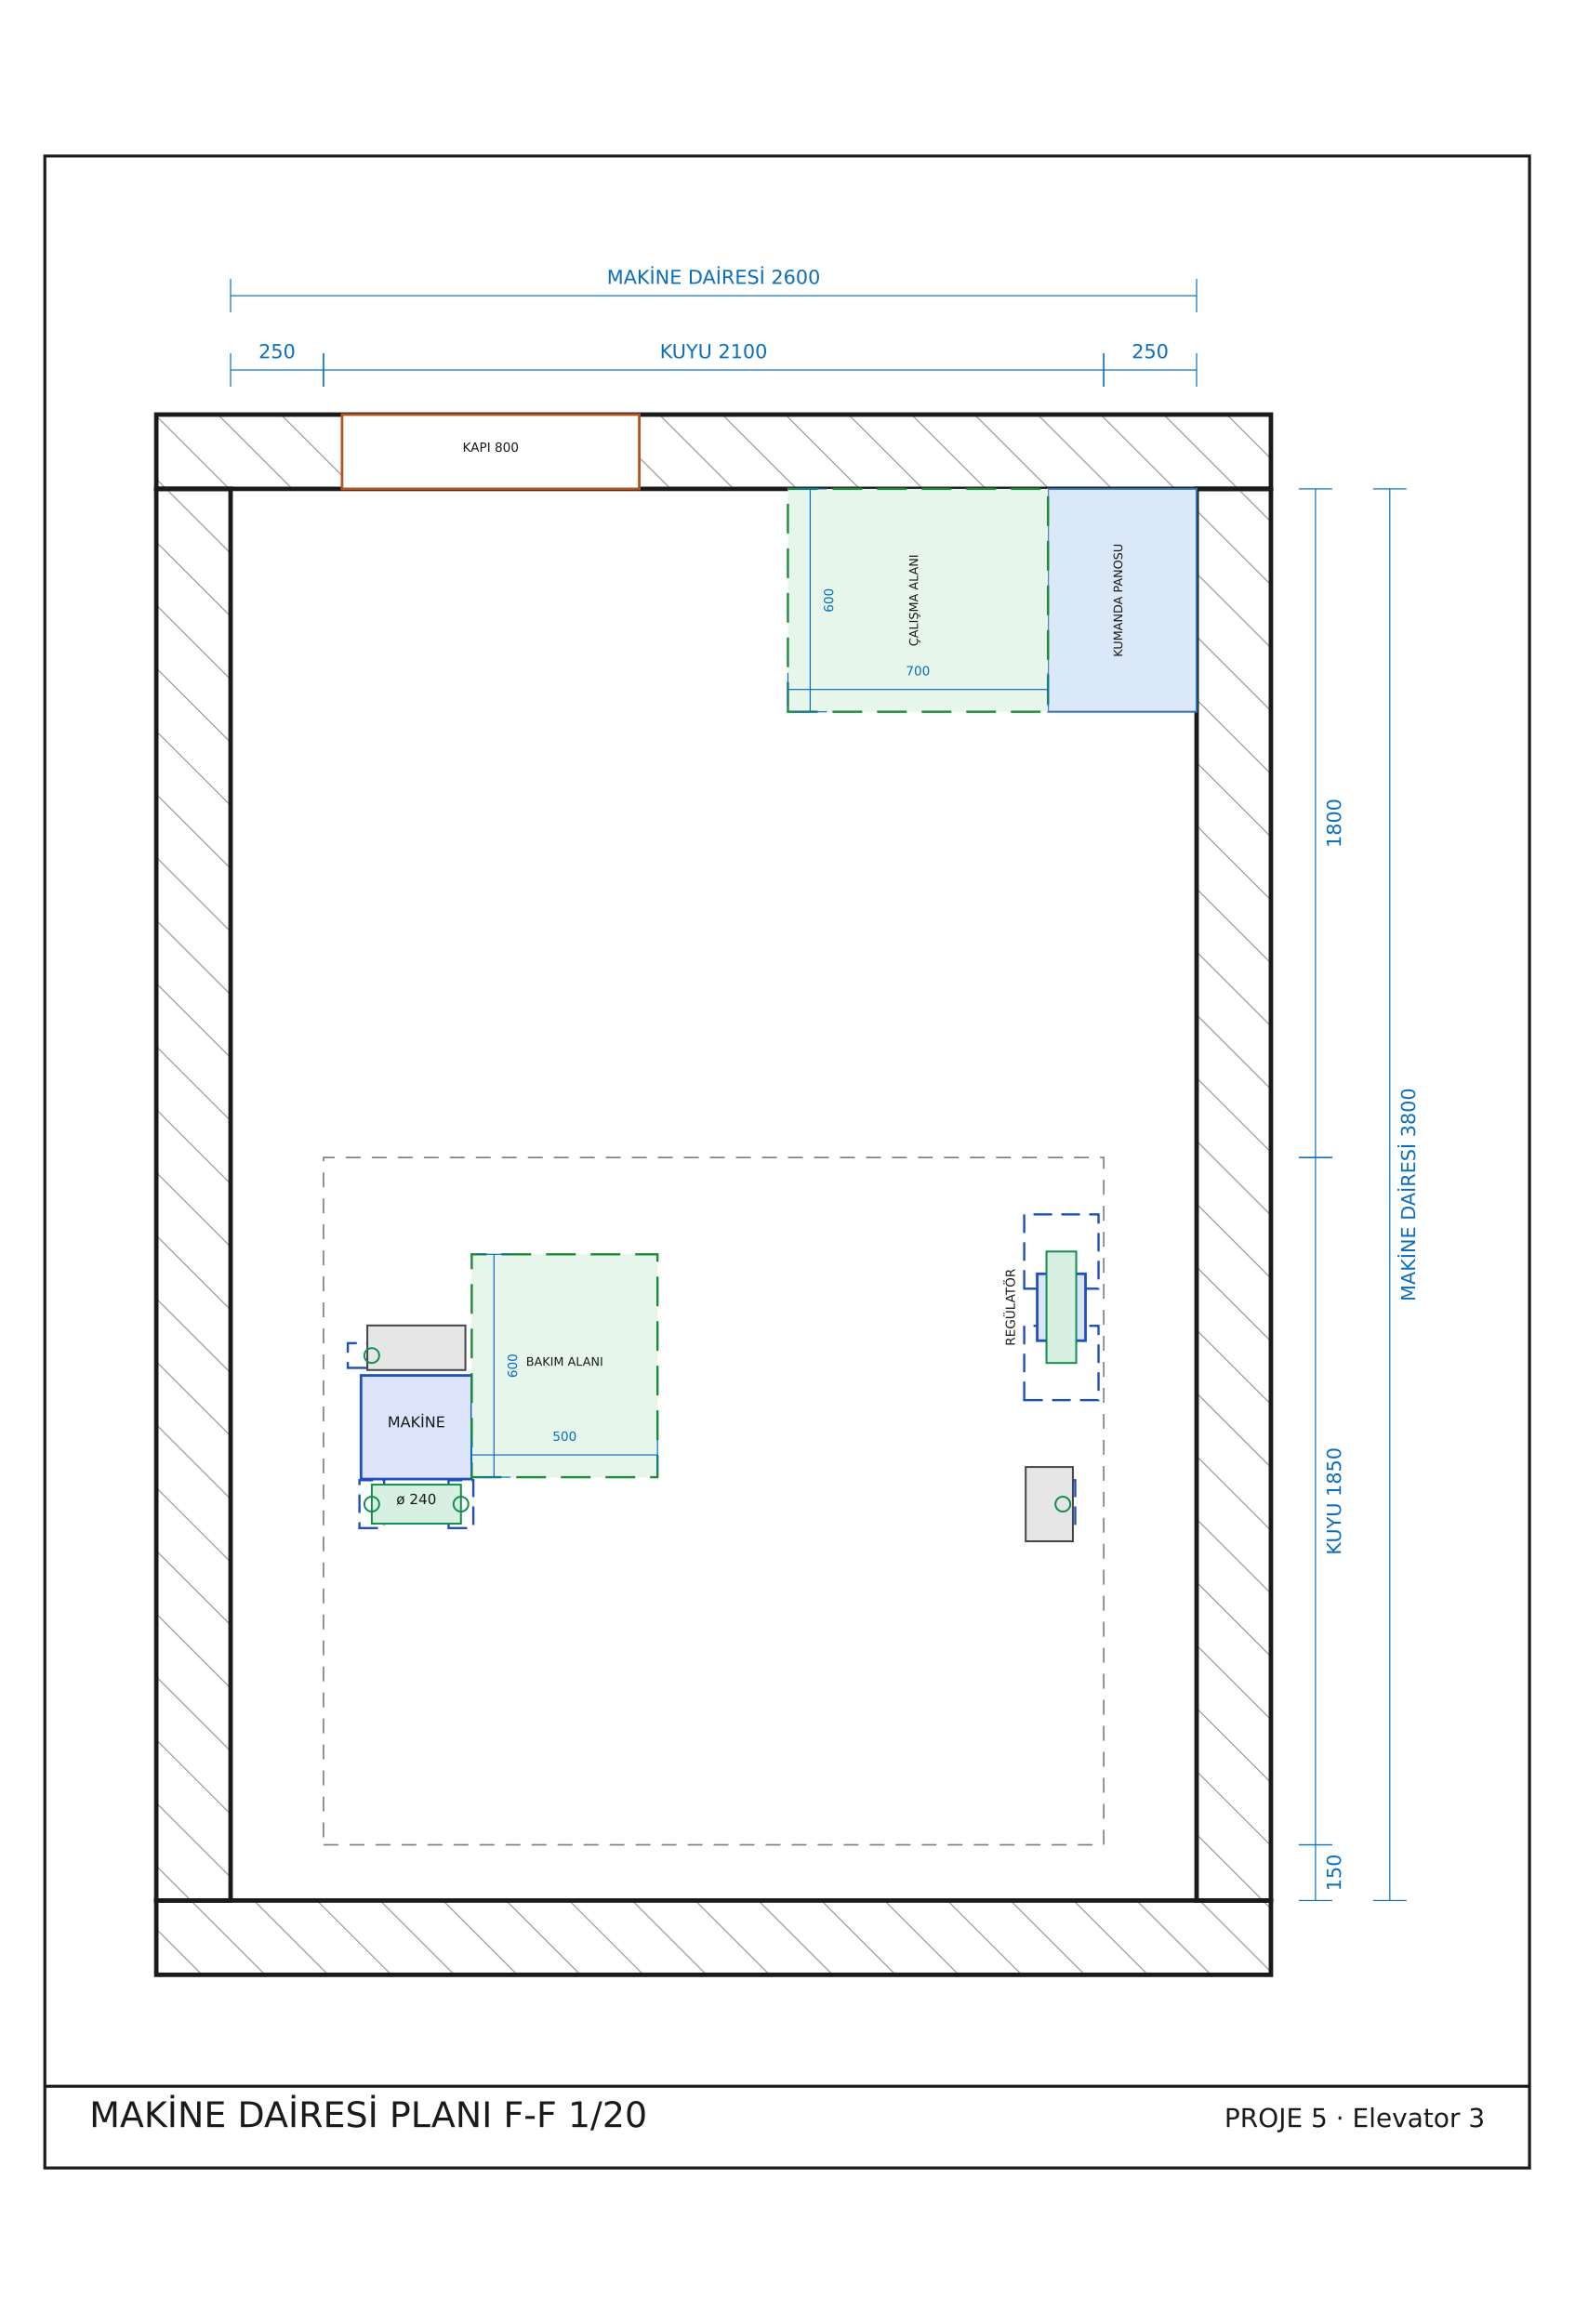
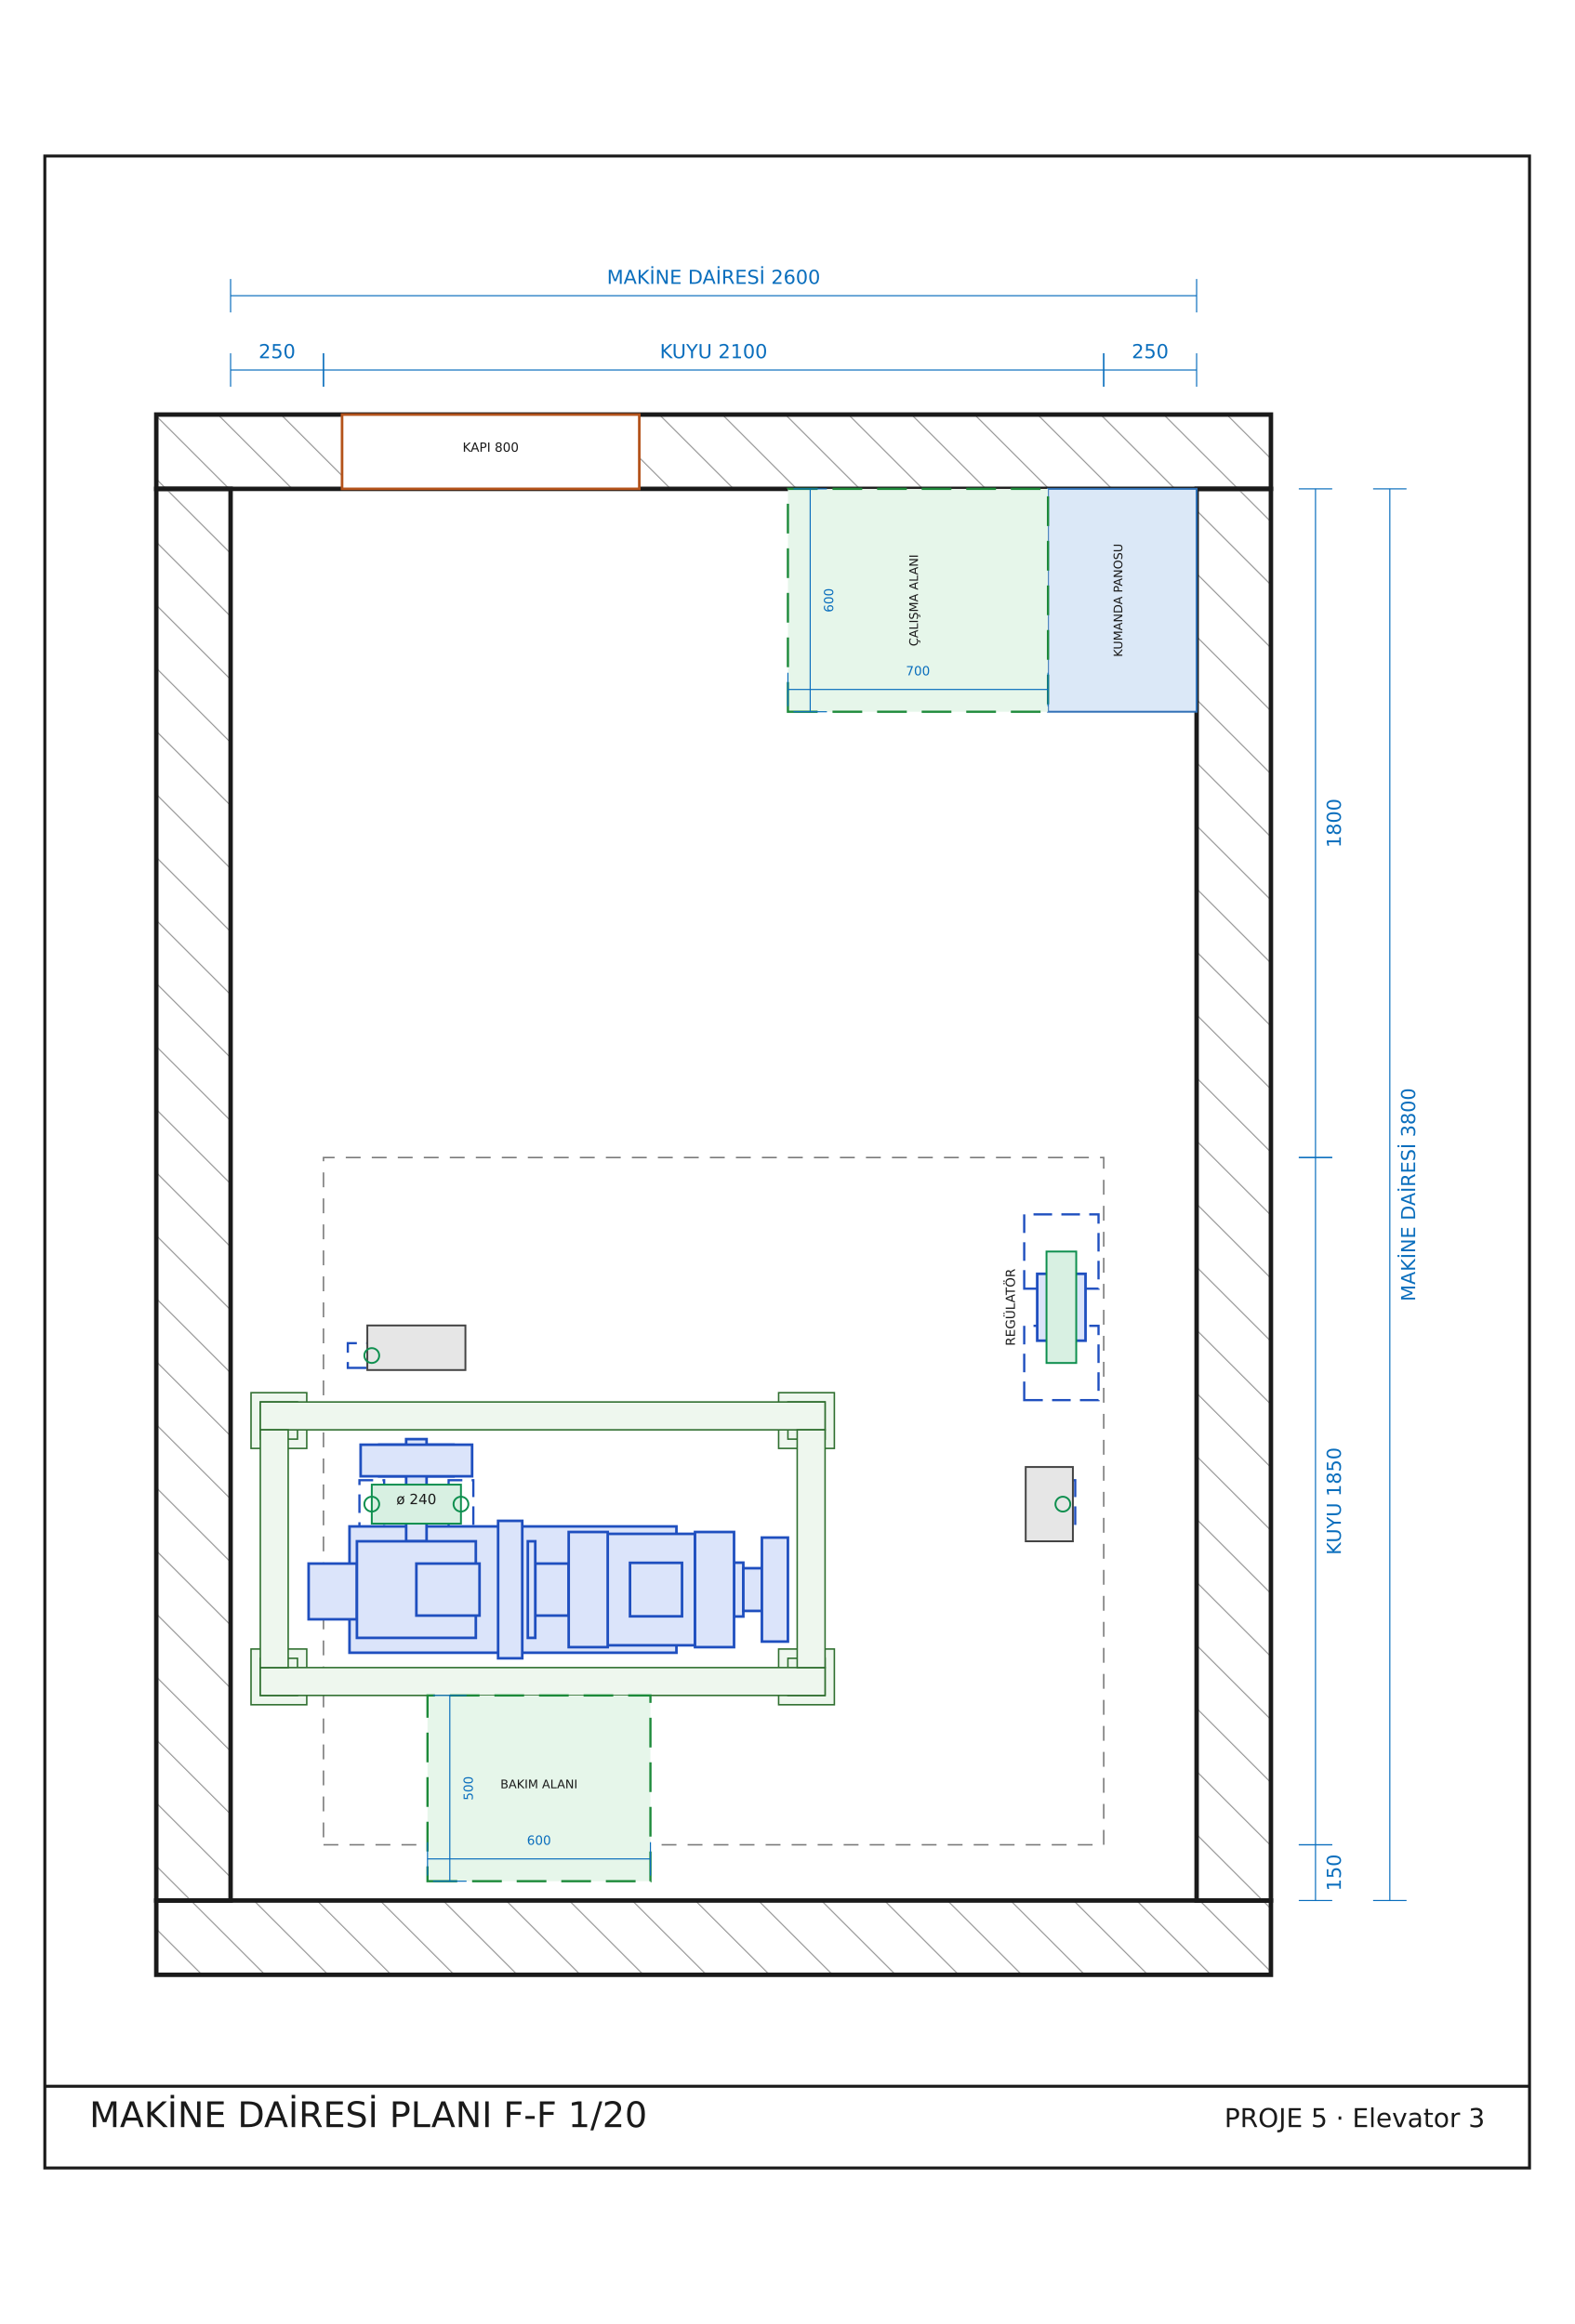
<svg xmlns="http://www.w3.org/2000/svg" viewBox="-870 -4966 4236 6256" width="212mm" height="313mm">
  <defs>
    <pattern id="tarama" width="120" height="120" patternUnits="userSpaceOnUse" patternTransform="rotate(45)">
      <line x1="0" y1="0" x2="0" y2="120" stroke="#9a9a9a" stroke-width="6" />
    </pattern>
    <pattern id="tugla" width="240" height="120" patternUnits="userSpaceOnUse">
      <rect width="240" height="120" fill="#fdf3ee" />
      <path d="M0 0 H240 M0 60 H240 M120 0 V60 M0 60 V120 M240 60 V120" stroke="#c08a6a" stroke-width="5" fill="none" />
    </pattern>
  </defs>
  <rect x="-100000" y="-100000" width="200000" height="200000" fill="#ffffff" />
  <g transform="scale(1,-1)">
    <rect x="-450.0" y="-350.0" width="3000.0" height="200.0" fill="url(#tarama)" stroke="none" />
    <rect x="-450.0" y="-350.0" width="3000.0" height="200.0" fill="none" stroke="#1a1a1a" stroke-width="12" />
    <rect x="-450.0" y="3650.0" width="3000.0" height="200.0" fill="url(#tarama)" stroke="none" />
    <rect x="-450.0" y="3650.0" width="3000.0" height="200.0" fill="none" stroke="#1a1a1a" stroke-width="12" />
    <rect x="-450.0" y="-150.0" width="200.0" height="3800.0" fill="url(#tarama)" stroke="none" />
    <rect x="-450.0" y="-150.0" width="200.0" height="3800.0" fill="none" stroke="#1a1a1a" stroke-width="12" />
    <rect x="2350.0" y="-150.0" width="200.0" height="3800.0" fill="url(#tarama)" stroke="none" />
    <rect x="2350.0" y="-150.0" width="200.0" height="3800.0" fill="none" stroke="#1a1a1a" stroke-width="12" />
    <rect x="-250.0" y="-150.0" width="2600.0" height="3800.0" fill="none" stroke="#1a1a1a" stroke-width="6" />
    <rect x="50.0" y="3650.0" width="800.0" height="200.0" fill="#ffffff" stroke="#b4531b" stroke-width="7" />
    <g transform="translate(450.0,3750.0) scale(1,-1) rotate(-0.0)">
      <text x="0" y="0" font-family="DejaVu Sans, Arial" font-size="34" fill="#1a1a1a" text-anchor="middle">KAPI 800</text>
    </g>
    <rect x="0.0" y="0.0" width="2100.0" height="1850.0" fill="none" stroke="#7a7a7a" stroke-width="4" stroke-dasharray="40 30" />
    <rect x="336.8" y="852.5" width="66.5" height="128.9" fill="none" stroke="#1f4fbf" stroke-width="6" stroke-dasharray="50 25" />
    <rect x="96.8" y="852.5" width="66.5" height="128.9" fill="none" stroke="#1f4fbf" stroke-width="6" stroke-dasharray="50 25" />
    <rect x="65.5" y="1283.8" width="128.9" height="66.5" fill="none" stroke="#1f4fbf" stroke-width="6" stroke-dasharray="50 25" />
    <rect x="1956.8" y="852.5" width="66.5" height="128.9" fill="none" stroke="#1f4fbf" stroke-width="6" stroke-dasharray="50 25" />
    <rect x="1886.0" y="1197.0" width="200.0" height="200.0" fill="none" stroke="#1f4fbf" stroke-width="6" stroke-dasharray="50 25" />
    <rect x="1886.0" y="1497.0" width="200.0" height="200.0" fill="none" stroke="#1f4fbf" stroke-width="6" stroke-dasharray="50 25" />
-     <rect x="101.0" y="984.5" width="298.0" height="279.0" fill="#dbe4fa" stroke="#1f4fbf" stroke-width="7" />
+     <rect x="-195.0" y="377.0" width="150.0" height="150.0" fill="#eef7ee" stroke="#2f6f2f" stroke-width="4" />
+     <rect x="-195.0" y="1067.0" width="150.0" height="150.0" fill="#eef7ee" stroke="#2f6f2f" stroke-width="4" />
+     <rect x="1225.0" y="377.0" width="150.0" height="150.0" fill="#eef7ee" stroke="#2f6f2f" stroke-width="4" />
+     <rect x="1225.0" y="1067.0" width="150.0" height="150.0" fill="#eef7ee" stroke="#2f6f2f" stroke-width="4" />
+     <rect x="-170.0" y="402.0" width="100.0" height="100.0" fill="#eef7ee" stroke="#2f6f2f" stroke-width="4" />
+     <rect x="-170.0" y="1092.0" width="100.0" height="100.0" fill="#eef7ee" stroke="#2f6f2f" stroke-width="4" />
+     <rect x="1250.0" y="402.0" width="100.0" height="100.0" fill="#eef7ee" stroke="#2f6f2f" stroke-width="4" />
+     <rect x="1250.0" y="1092.0" width="100.0" height="100.0" fill="#eef7ee" stroke="#2f6f2f" stroke-width="4" />
+     <rect x="-170.0" y="402.0" width="1520.0" height="75.0" fill="#eef7ee" stroke="#2f6f2f" stroke-width="4" />
+     <rect x="-170.0" y="1117.0" width="1520.0" height="75.0" fill="#eef7ee" stroke="#2f6f2f" stroke-width="4" />
+     <rect x="-170.0" y="477.0" width="75.0" height="640.0" fill="#eef7ee" stroke="#2f6f2f" stroke-width="4" />
+     <rect x="1275.0" y="477.0" width="75.0" height="640.0" fill="#eef7ee" stroke="#2f6f2f" stroke-width="4" />
+     <rect x="70.0" y="517.0" width="880.0" height="340.0" fill="#dbe4fa" stroke="#1f4fbf" stroke-width="7" />
+     <rect x="150.0" y="992.0" width="200.0" height="85.0" fill="#dbe4fa" stroke="#1f4fbf" stroke-width="7" />
+     <rect x="222.5" y="817.0" width="55.0" height="275.0" fill="#dbe4fa" stroke="#1f4fbf" stroke-width="7" />
    <rect x="130.0" y="864.5" width="240.0" height="105.0" fill="#d8f0e2" stroke="#0f8f4f" stroke-width="5" />
-     <g transform="translate(250.0,1124.0) scale(1,-1) rotate(-0.0)">
-       <text x="0" y="0" font-family="DejaVu Sans, Arial" font-size="40" fill="#1a1a1a" text-anchor="middle">MAKİNE</text>
-     </g>
+     <rect x="100.0" y="992.0" width="300.0" height="85.0" fill="#dbe4fa" stroke="#1f4fbf" stroke-width="7" />
+     <rect x="1105.0" y="614.5" width="25.0" height="145.0" fill="#dbe4fa" stroke="#1f4fbf" stroke-width="7" />
+     <rect x="1130.0" y="629.5" width="50.0" height="115.0" fill="#dbe4fa" stroke="#1f4fbf" stroke-width="7" />
+     <rect x="570.0" y="617.0" width="90.0" height="140.0" fill="#dbe4fa" stroke="#1f4fbf" stroke-width="7" />
+     <rect x="-40.0" y="607.0" width="130.0" height="150.0" fill="#dbe4fa" stroke="#1f4fbf" stroke-width="7" />
+     <rect x="90.0" y="557.0" width="320.0" height="260.0" fill="#dbe4fa" stroke="#1f4fbf" stroke-width="7" />
+     <rect x="550.0" y="557.0" width="20.0" height="260.0" fill="#dbe4fa" stroke="#1f4fbf" stroke-width="7" />
+     <rect x="1180.0" y="547.0" width="70.0" height="280.0" fill="#dbe4fa" stroke="#1f4fbf" stroke-width="7" />
+     <rect x="765.0" y="537.0" width="235.0" height="300.0" fill="#dbe4fa" stroke="#1f4fbf" stroke-width="7" />
+     <rect x="1000.0" y="532.0" width="105.0" height="310.0" fill="#dbe4fa" stroke="#1f4fbf" stroke-width="7" />
+     <rect x="825.0" y="615.0" width="140.0" height="144.0" fill="#dbe4fa" stroke="#1f4fbf" stroke-width="7" />
+     <rect x="470.0" y="502.0" width="65.0" height="370.0" fill="#dbe4fa" stroke="#1f4fbf" stroke-width="7" />
+     <rect x="660.0" y="532.0" width="105.0" height="310.0" fill="#dbe4fa" stroke="#1f4fbf" stroke-width="7" />
+     <rect x="250.0" y="617.0" width="170.0" height="140.0" fill="#dbe4fa" stroke="#1f4fbf" stroke-width="7" />
    <g transform="translate(250.0,917.0) scale(1,-1) rotate(-0.0)">
      <text x="0" y="0" font-family="DejaVu Sans, Arial" font-size="38" fill="#1a1a1a" text-anchor="middle">ø 240</text>
    </g>
    <rect x="118.0" y="1278.0" width="264.0" height="120.0" fill="#e6e6e6" stroke="#444444" stroke-width="5" />
    <rect x="1890.0" y="817.0" width="127.0" height="200.0" fill="#e6e6e6" stroke="#444444" stroke-width="5" />
    <rect x="1921.0" y="1357.0" width="130.0" height="180.0" fill="#dbe4fa" stroke="#1f4fbf" stroke-width="7" />
    <rect x="1946.0" y="1297.0" width="80.0" height="300.0" fill="#d8f0e2" stroke="#0f8f4f" stroke-width="5" />
    <g transform="translate(1861.0,1447.0) scale(1,-1) rotate(-90.0)">
      <text x="0" y="0" font-family="DejaVu Sans, Arial" font-size="34" fill="#1a1a1a" text-anchor="middle">REGÜLATÖR</text>
    </g>
    <circle cx="370.0" cy="917.0" r="20.0" fill="none" stroke="#0f8f4f" stroke-width="5" />
    <circle cx="1990.0" cy="917.0" r="20.0" fill="none" stroke="#0f8f4f" stroke-width="5" />
    <circle cx="130.0" cy="917.0" r="20.0" fill="none" stroke="#0f8f4f" stroke-width="5" />
    <circle cx="130.0" cy="1317.0" r="20.0" fill="none" stroke="#0f8f4f" stroke-width="5" />
    <rect x="1950.0" y="3050.0" width="400.0" height="600.0" fill="#dbe8f7" stroke="#2f6fb5" stroke-width="5" />
    <rect x="1250.0" y="3050.0" width="700.0" height="600.0" fill="#e6f6ea" stroke="#1d8a3a" stroke-width="6" stroke-dasharray="80 40" />
    <g transform="translate(2150.0,3350.0) scale(1,-1) rotate(-90.0)">
      <text x="0" y="0" font-family="DejaVu Sans, Arial" font-size="32" fill="#1a1a1a" text-anchor="middle">KUMANDA PANOSU</text>
    </g>
    <g transform="translate(1600.0,3350.0) scale(1,-1) rotate(-90.0)">
      <text x="0" y="0" font-family="DejaVu Sans, Arial" font-size="32" fill="#1a1a1a" text-anchor="middle">ÇALIŞMA ALANI</text>
    </g>
-     <rect x="399.0" y="989.5" width="500.0" height="600.0" fill="#e6f6ea" stroke="#1d8a3a" stroke-width="6" stroke-dasharray="80 40" />
-     <g transform="translate(649.0,1289.5) scale(1,-1) rotate(-0.0)">
+     <rect x="280.0" y="-98.0" width="600.0" height="500.0" fill="#e6f6ea" stroke="#1d8a3a" stroke-width="6" stroke-dasharray="80 40" />
+     <g transform="translate(580.0,152.0) scale(1,-1) rotate(-0.0)">
      <text x="0" y="0" font-family="DejaVu Sans, Arial" font-size="32" fill="#1a1a1a" text-anchor="middle">BAKIM ALANI</text>
    </g>
    <line x1="-250.0" y1="3970.0" x2="0.0" y2="3970.0" stroke="#0a6ebd" stroke-width="3" />
    <line x1="-250.0" y1="3925.0" x2="-250.0" y2="4015.0" stroke="#0a6ebd" stroke-width="3" />
    <line x1="0.0" y1="3925.0" x2="0.0" y2="4015.0" stroke="#0a6ebd" stroke-width="3" />
    <g transform="translate(-125.0,4001.8) scale(1,-1) rotate(-0.0)">
      <text x="0" y="0" font-family="DejaVu Sans, Arial" font-size="52" fill="#0a6ebd" text-anchor="middle">250</text>
    </g>
    <line x1="0.0" y1="3970.0" x2="2100.0" y2="3970.0" stroke="#0a6ebd" stroke-width="3" />
    <line x1="0.0" y1="3925.0" x2="0.0" y2="4015.0" stroke="#0a6ebd" stroke-width="3" />
    <line x1="2100.0" y1="3925.0" x2="2100.0" y2="4015.0" stroke="#0a6ebd" stroke-width="3" />
    <g transform="translate(1050.0,4001.8) scale(1,-1) rotate(-0.0)">
      <text x="0" y="0" font-family="DejaVu Sans, Arial" font-size="52" fill="#0a6ebd" text-anchor="middle">KUYU 2100</text>
    </g>
    <line x1="2100.0" y1="3970.0" x2="2350.0" y2="3970.0" stroke="#0a6ebd" stroke-width="3" />
    <line x1="2100.0" y1="3925.0" x2="2100.0" y2="4015.0" stroke="#0a6ebd" stroke-width="3" />
    <line x1="2350.0" y1="3925.0" x2="2350.0" y2="4015.0" stroke="#0a6ebd" stroke-width="3" />
    <g transform="translate(2225.0,4001.8) scale(1,-1) rotate(-0.0)">
      <text x="0" y="0" font-family="DejaVu Sans, Arial" font-size="52" fill="#0a6ebd" text-anchor="middle">250</text>
    </g>
    <line x1="-250.0" y1="4170.0" x2="2350.0" y2="4170.0" stroke="#0a6ebd" stroke-width="3" />
    <line x1="-250.0" y1="4125.0" x2="-250.0" y2="4215.0" stroke="#0a6ebd" stroke-width="3" />
    <line x1="2350.0" y1="4125.0" x2="2350.0" y2="4215.0" stroke="#0a6ebd" stroke-width="3" />
    <g transform="translate(1050.0,4201.8) scale(1,-1) rotate(-0.0)">
      <text x="0" y="0" font-family="DejaVu Sans, Arial" font-size="52" fill="#0a6ebd" text-anchor="middle">MAKİNE DAİRESİ 2600</text>
    </g>
    <line x1="2670.0" y1="-150.0" x2="2670.0" y2="0.0" stroke="#0a6ebd" stroke-width="3" />
    <line x1="2625.0" y1="-150.0" x2="2715.0" y2="-150.0" stroke="#0a6ebd" stroke-width="3" />
    <line x1="2625.0" y1="0.0" x2="2715.0" y2="0.0" stroke="#0a6ebd" stroke-width="3" />
    <g transform="translate(2738.2,-75.0) scale(1,-1) rotate(-90.0)">
      <text x="0" y="0" font-family="DejaVu Sans, Arial" font-size="52" fill="#0a6ebd" text-anchor="middle">150</text>
    </g>
    <line x1="2670.0" y1="0.0" x2="2670.0" y2="1850.0" stroke="#0a6ebd" stroke-width="3" />
    <line x1="2625.0" y1="0.0" x2="2715.0" y2="0.0" stroke="#0a6ebd" stroke-width="3" />
    <line x1="2625.0" y1="1850.0" x2="2715.0" y2="1850.0" stroke="#0a6ebd" stroke-width="3" />
    <g transform="translate(2738.2,925.0) scale(1,-1) rotate(-90.0)">
      <text x="0" y="0" font-family="DejaVu Sans, Arial" font-size="52" fill="#0a6ebd" text-anchor="middle">KUYU 1850</text>
    </g>
    <line x1="2670.0" y1="1850.0" x2="2670.0" y2="3650.0" stroke="#0a6ebd" stroke-width="3" />
    <line x1="2625.0" y1="1850.0" x2="2715.0" y2="1850.0" stroke="#0a6ebd" stroke-width="3" />
    <line x1="2625.0" y1="3650.0" x2="2715.0" y2="3650.0" stroke="#0a6ebd" stroke-width="3" />
    <g transform="translate(2738.2,2750.0) scale(1,-1) rotate(-90.0)">
      <text x="0" y="0" font-family="DejaVu Sans, Arial" font-size="52" fill="#0a6ebd" text-anchor="middle">1800</text>
    </g>
    <line x1="2870.0" y1="-150.0" x2="2870.0" y2="3650.0" stroke="#0a6ebd" stroke-width="3" />
    <line x1="2825.0" y1="-150.0" x2="2915.0" y2="-150.0" stroke="#0a6ebd" stroke-width="3" />
    <line x1="2825.0" y1="3650.0" x2="2915.0" y2="3650.0" stroke="#0a6ebd" stroke-width="3" />
    <g transform="translate(2938.2,1750.0) scale(1,-1) rotate(-90.0)">
      <text x="0" y="0" font-family="DejaVu Sans, Arial" font-size="52" fill="#0a6ebd" text-anchor="middle">MAKİNE DAİRESİ 3800</text>
    </g>
    <line x1="1250.0" y1="3110.0" x2="1950.0" y2="3110.0" stroke="#0a6ebd" stroke-width="3" />
    <line x1="1250.0" y1="3065.0" x2="1250.0" y2="3155.0" stroke="#0a6ebd" stroke-width="3" />
    <line x1="1950.0" y1="3065.0" x2="1950.0" y2="3155.0" stroke="#0a6ebd" stroke-width="3" />
    <g transform="translate(1600.0,3148.1) scale(1,-1) rotate(-0.0)">
      <text x="0" y="0" font-family="DejaVu Sans, Arial" font-size="34" fill="#0a6ebd" text-anchor="middle">700</text>
    </g>
    <line x1="1310.0" y1="3050.0" x2="1310.0" y2="3650.0" stroke="#0a6ebd" stroke-width="3" />
    <line x1="1265.0" y1="3050.0" x2="1355.0" y2="3050.0" stroke="#0a6ebd" stroke-width="3" />
    <line x1="1265.0" y1="3650.0" x2="1355.0" y2="3650.0" stroke="#0a6ebd" stroke-width="3" />
    <g transform="translate(1371.9,3350.0) scale(1,-1) rotate(-90.0)">
      <text x="0" y="0" font-family="DejaVu Sans, Arial" font-size="34" fill="#0a6ebd" text-anchor="middle">600</text>
    </g>
-     <line x1="399.0" y1="1049.5" x2="899.0" y2="1049.5" stroke="#0a6ebd" stroke-width="3" />
-     <line x1="399.0" y1="1004.5" x2="399.0" y2="1094.5" stroke="#0a6ebd" stroke-width="3" />
-     <line x1="899.0" y1="1004.5" x2="899.0" y2="1094.5" stroke="#0a6ebd" stroke-width="3" />
-     <g transform="translate(649.0,1087.6) scale(1,-1) rotate(-0.0)">
+     <line x1="280.0" y1="-38.0" x2="880.0" y2="-38.0" stroke="#0a6ebd" stroke-width="3" />
+     <line x1="280.0" y1="-83.0" x2="280.0" y2="7.0" stroke="#0a6ebd" stroke-width="3" />
+     <line x1="880.0" y1="-83.0" x2="880.0" y2="7.0" stroke="#0a6ebd" stroke-width="3" />
+     <g transform="translate(580.0,0.1) scale(1,-1) rotate(-0.0)">
+       <text x="0" y="0" font-family="DejaVu Sans, Arial" font-size="34" fill="#0a6ebd" text-anchor="middle">600</text>
+     </g>
+     <line x1="340.0" y1="-98.0" x2="340.0" y2="402.0" stroke="#0a6ebd" stroke-width="3" />
+     <line x1="295.0" y1="-98.0" x2="385.0" y2="-98.0" stroke="#0a6ebd" stroke-width="3" />
+     <line x1="295.0" y1="402.0" x2="385.0" y2="402.0" stroke="#0a6ebd" stroke-width="3" />
+     <g transform="translate(401.9,152.0) scale(1,-1) rotate(-90.0)">
      <text x="0" y="0" font-family="DejaVu Sans, Arial" font-size="34" fill="#0a6ebd" text-anchor="middle">500</text>
-     </g>
-     <line x1="459.0" y1="989.5" x2="459.0" y2="1589.5" stroke="#0a6ebd" stroke-width="3" />
-     <line x1="414.0" y1="989.5" x2="504.0" y2="989.5" stroke="#0a6ebd" stroke-width="3" />
-     <line x1="414.0" y1="1589.5" x2="504.0" y2="1589.5" stroke="#0a6ebd" stroke-width="3" />
-     <g transform="translate(520.9,1289.5) scale(1,-1) rotate(-90.0)">
-       <text x="0" y="0" font-family="DejaVu Sans, Arial" font-size="34" fill="#0a6ebd" text-anchor="middle">600</text>
    </g>
    <rect x="-750.0" y="-870.0" width="3996.0" height="5416.0" fill="none" stroke="#1a1a1a" stroke-width="8" />
    <line x1="-750.0" y1="-650.0" x2="3246.0" y2="-650.0" stroke="#1a1a1a" stroke-width="8" />
    <g transform="translate(-630.0,-760.0) scale(1,-1) rotate(-0.0)">
      <text x="0" y="0" font-family="DejaVu Sans, Arial" font-size="95" fill="#1a1a1a" text-anchor="start">MAKİNE DAİRESİ PLANI  F-F   1/20</text>
    </g>
    <g transform="translate(3126.0,-760.0) scale(1,-1) rotate(-0.0)">
      <text x="0" y="0" font-family="DejaVu Sans, Arial" font-size="70" fill="#1a1a1a" text-anchor="end">PROJE 5  ·  Elevator 3</text>
    </g>
  </g>
</svg>
